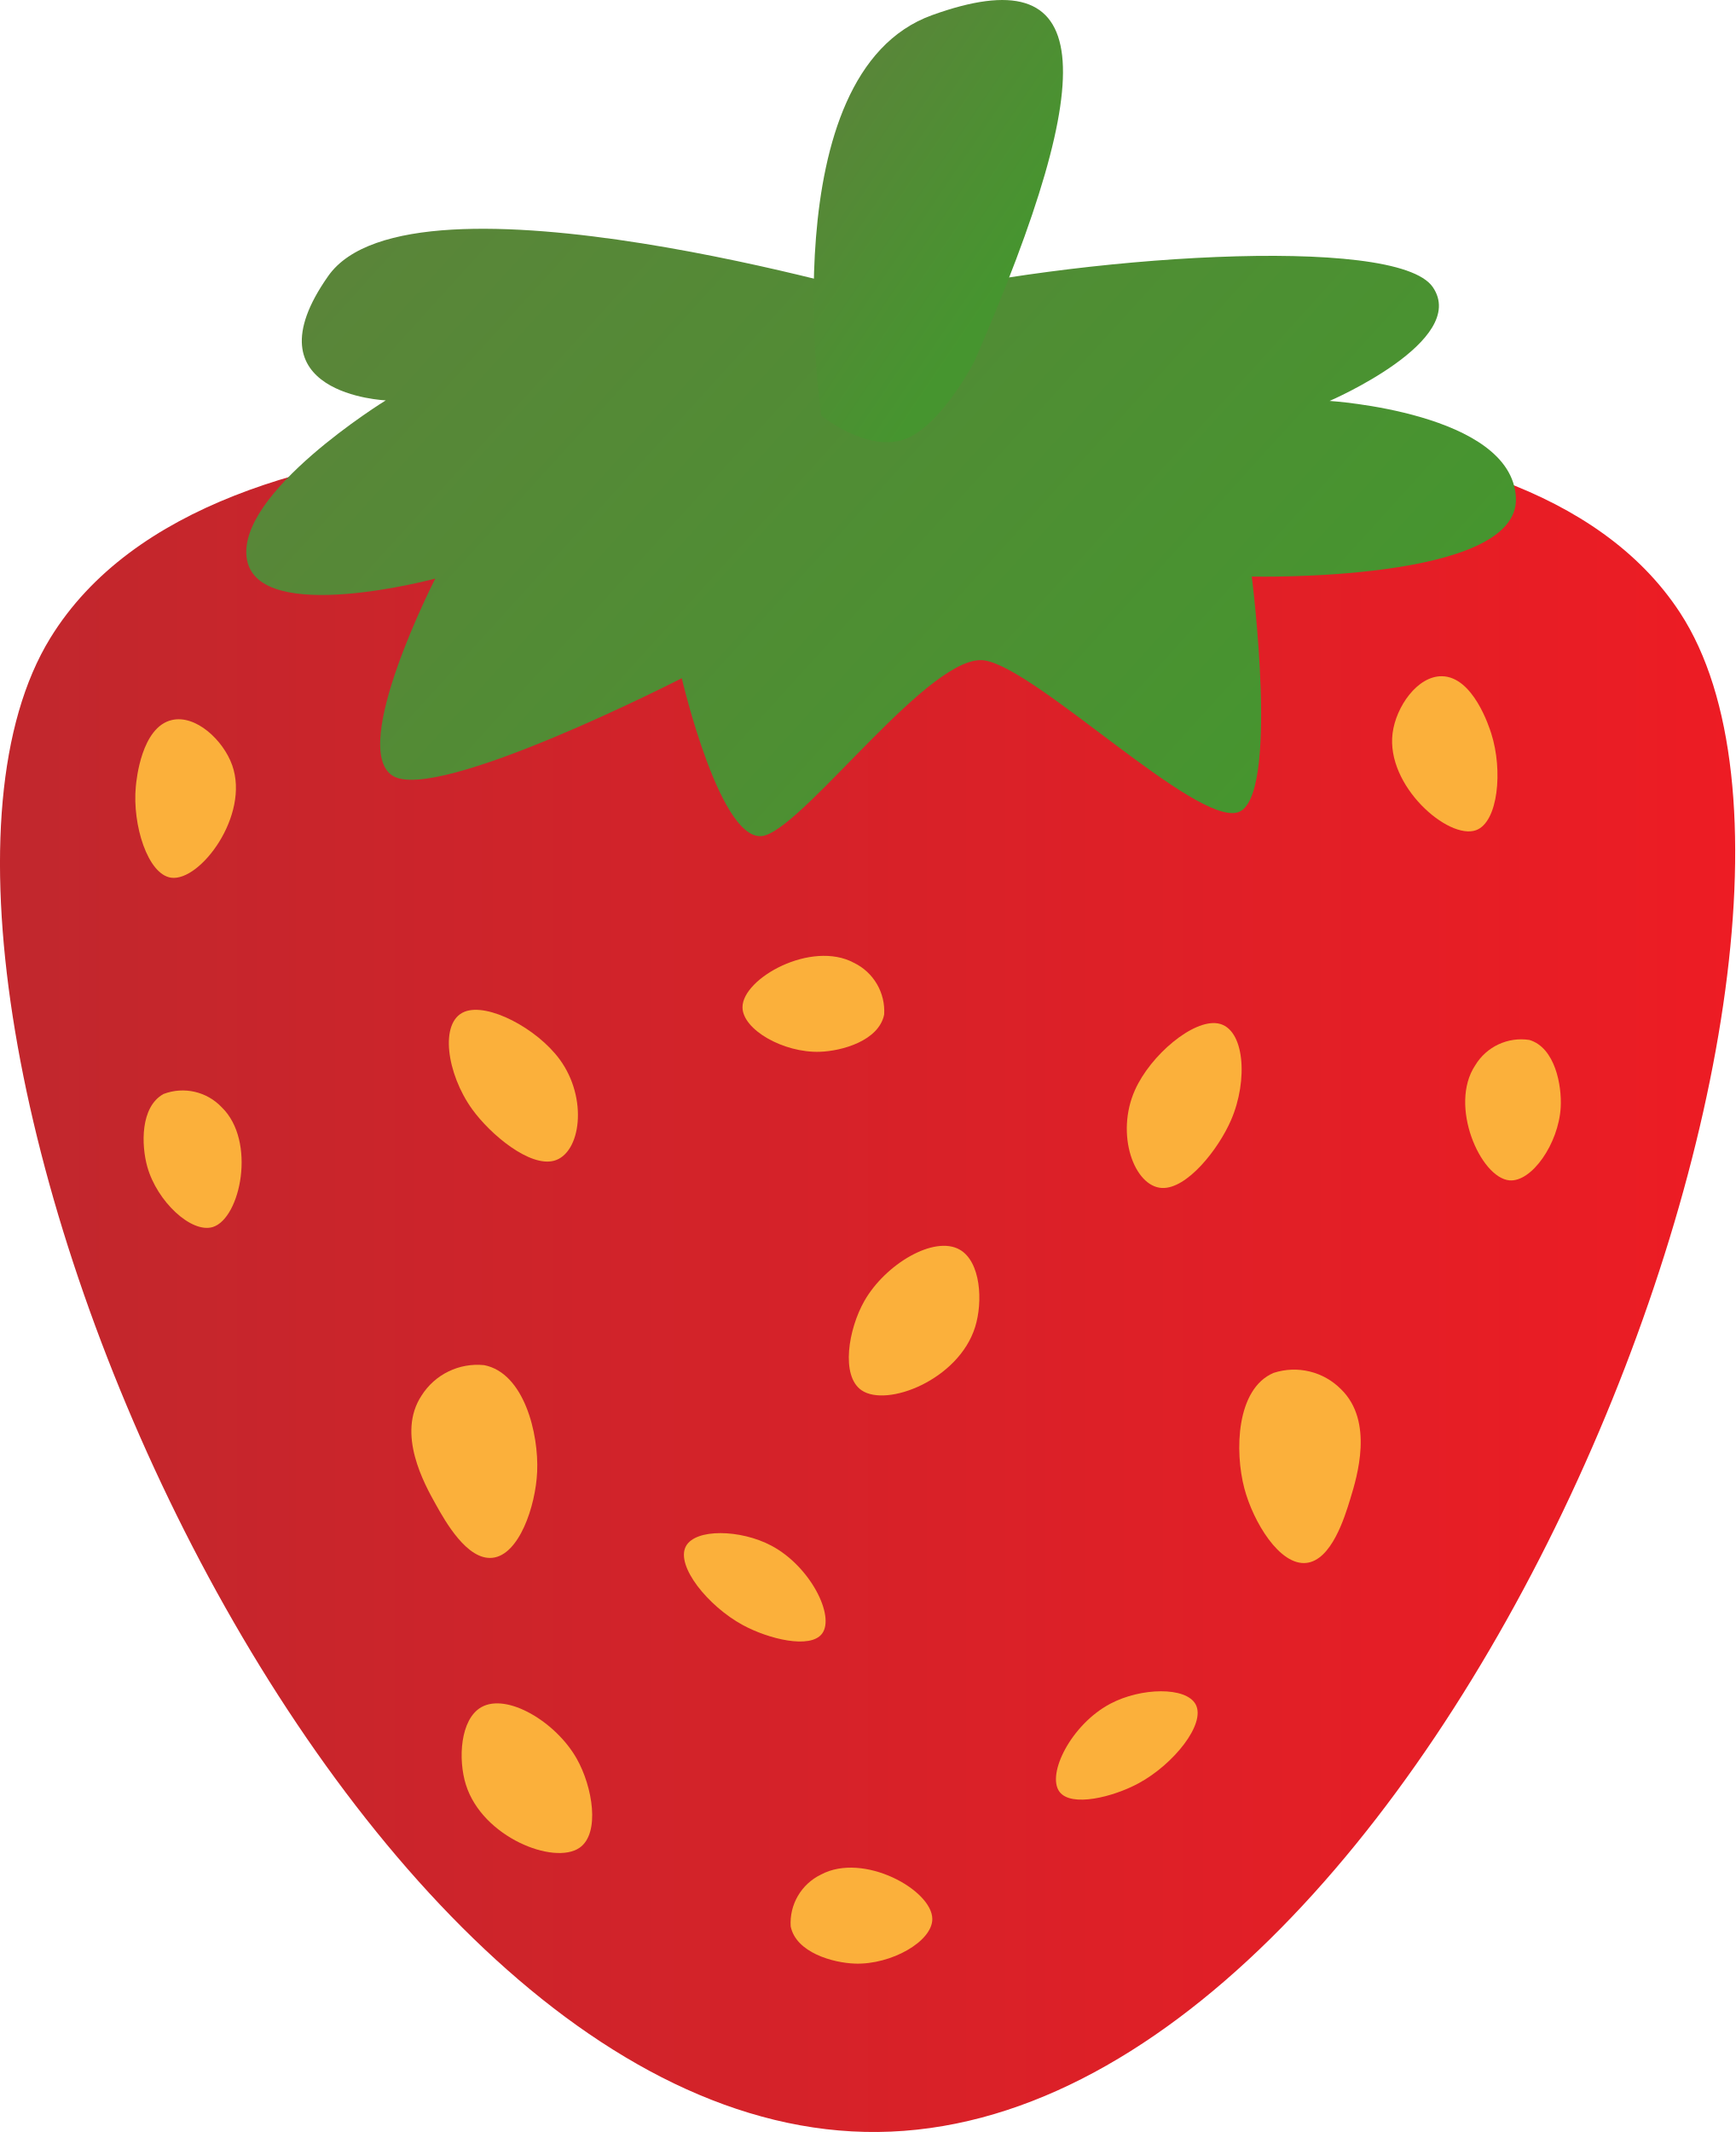
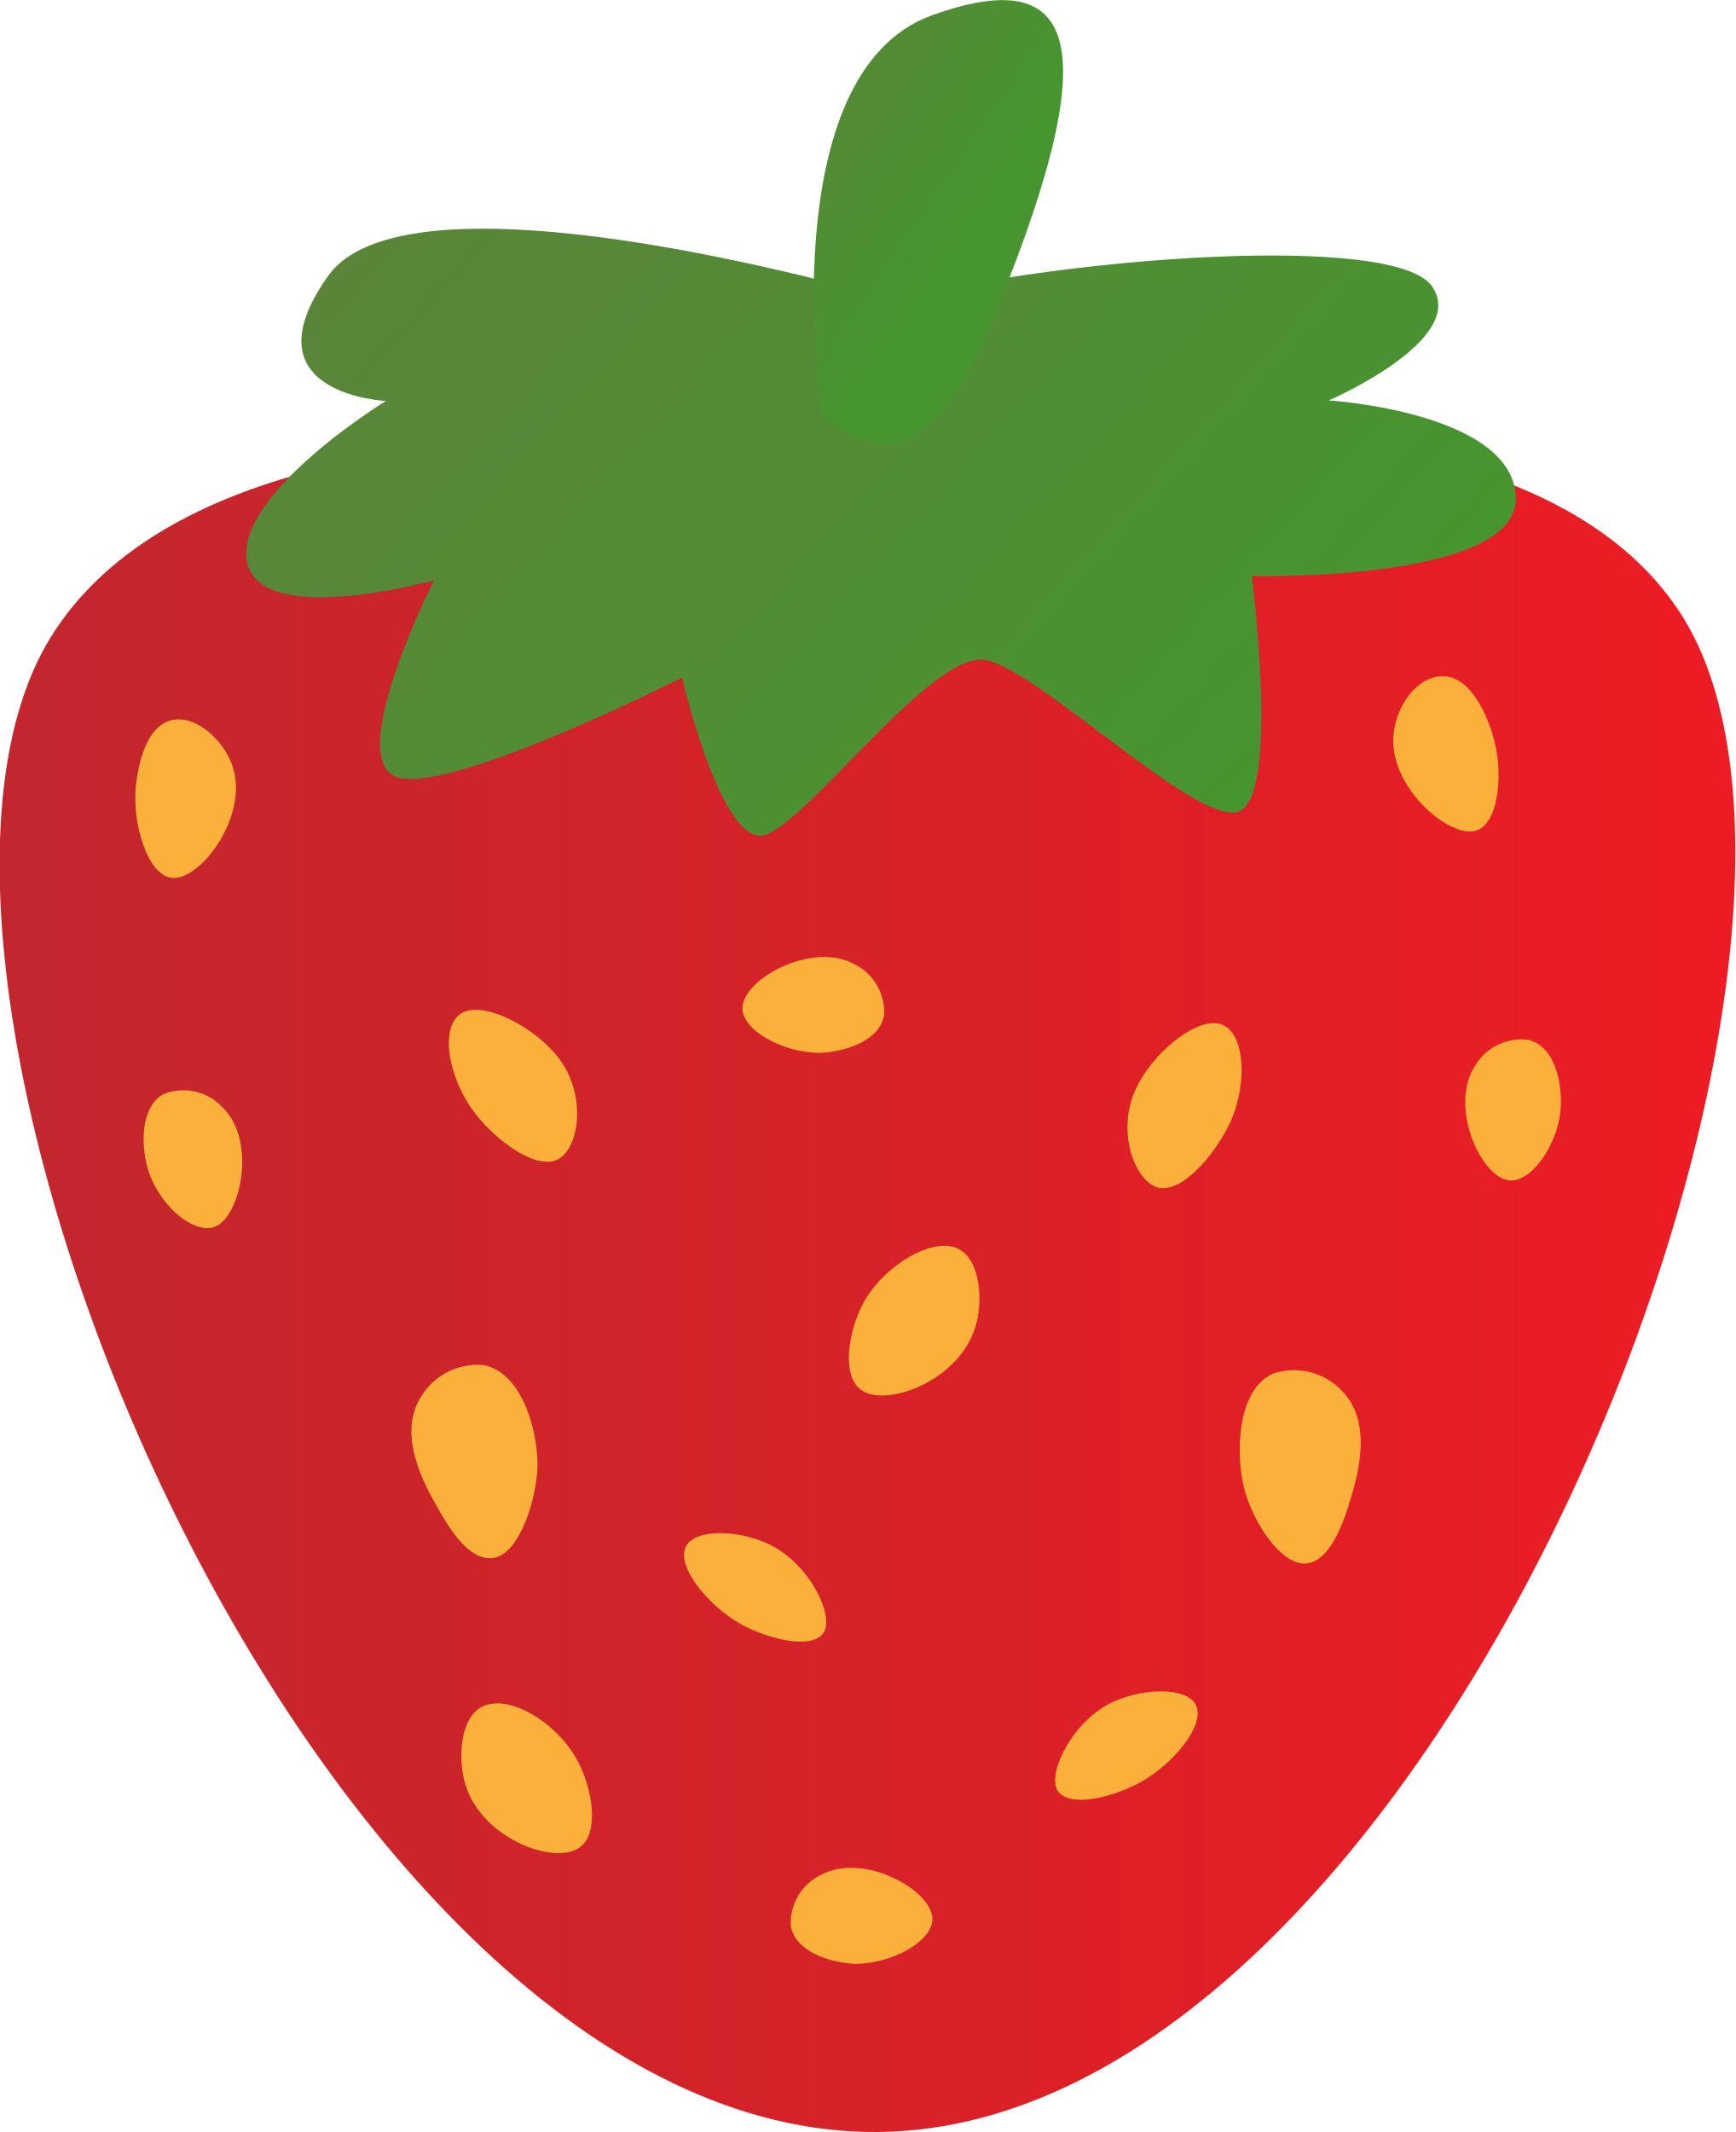
- <svg xmlns="http://www.w3.org/2000/svg" xmlns:xlink="http://www.w3.org/1999/xlink" width="64.93" height="79.765" viewBox="0 0 64.93 79.765">
+ <svg xmlns="http://www.w3.org/2000/svg" xmlns:xlink="http://www.w3.org/1999/xlink" width="64.93" height="79.76" viewBox="0 0 64.93 79.76">
  <defs>
-     <linearGradient id="a" y1="47.957" x2="64.93" y2="47.957" gradientUnits="userSpaceOnUse">
+     <style>
+       .cls-1 {
+         fill: url(#linear-gradient);
+       }
+ 
+       .cls-2 {
+         fill: url(#linear-gradient-2);
+       }
+ 
+       .cls-3 {
+         fill: url(#linear-gradient-3);
+       }
+ 
+       .cls-4 {
+         fill: #fbb03b;
+       }
+     </style>
+     <linearGradient id="linear-gradient" y1="47.96" x2="64.93" y2="47.96" gradientUnits="userSpaceOnUse">
      <stop offset="0" stop-color="#c1272d" />
      <stop offset="1" stop-color="#ed1c24" />
    </linearGradient>
-     <linearGradient id="b" x1="265.741" y1="2352.871" x2="304.672" y2="2352.871" gradientTransform="translate(1401.111 -1916.775) rotate(42.203)" gradientUnits="userSpaceOnUse">
+     <linearGradient id="linear-gradient-2" x1="310.2" y1="2468.08" x2="349.13" y2="2468.08" gradientTransform="translate(1445.57 -2031.98) rotate(42.2)" gradientUnits="userSpaceOnUse">
      <stop offset="0" stop-color="#5a8539" />
      <stop offset="1" stop-color="#46952f" />
    </linearGradient>
-     <linearGradient id="c" x1="90.485" y1="1714.356" x2="100.057" y2="1714.356" gradientTransform="matrix(0.829, 0.559, -0.711, 1.054, 1174.095, -1853.018)" xlink:href="#b" />
+     <linearGradient id="linear-gradient-3" x1="119.78" y1="1789.74" x2="129.35" y2="1789.74" gradientTransform="matrix(0.83, 0.56, -0.71, 1.05, 1203.39, -1948.88)" xlink:href="#linear-gradient-2" />
  </defs>
-   <g>
-     <path d="M32.659,17.076c4.306-.68,24.117-3.489,30.211,5.853C71.01,35.408,53.8,79.55,32.848,79.764c-20.8.213-38.83-43.088-30.967-55.891C8,13.914,29.143,16.593,32.659,17.076Z" fill="url(#a)" />
-     <path d="M33.437,11.217s-18.028-5.332-21.154-.892,2.153,4.654,2.153,4.654-5.644,3.473-5.195,5.958,7.047.71,7.047.71-3.238,6.319-1.6,7.373,10.824-3.646,10.824-3.646S27,31.781,28.638,31.253s6.241-6.881,8.219-6.542,7.894,6.184,9.47,5.678.514-8.818.514-8.818,10.04.237,9.884-2.953S49.754,15,49.754,15s5.231-2.254,3.861-4.258S40.115,9.583,33.437,11.217Z" fill="url(#b)" />
-     <path d="M30.734,15.555S28.82,2.751,34.877.567s6.395,1.906,1.587,12.948c0,0-1.278,2.491-2.668,2.938S30.734,15.555,30.734,15.555Z" fill="url(#c)" />
-     <path d="M18.008,63.873c-.788.452-.874,1.946-.574,2.9.618,1.968,3.3,3.016,4.251,2.359.783-.539.491-2.288-.107-3.339C20.8,64.419,18.967,63.324,18.008,63.873Z" fill="#fbb03b" />
-     <path d="M29.587,72.072c.2.982,1.585,1.366,2.409,1.393,1.359.044,2.891-.831,2.891-1.667,0-1.086-2.579-2.518-4.169-1.663A2.012,2.012,0,0,0,29.587,72.072Z" fill="#fbb03b" />
-     <path d="M6.118,40.93c-.877.486-.829,1.922-.608,2.716.365,1.31,1.658,2.51,2.456,2.26C9,45.581,9.6,42.692,8.3,41.43A2.01,2.01,0,0,0,6.118,40.93Z" fill="#fbb03b" />
-     <path d="M25.666,57.851c-.39.73.826,2.24,2.128,2.947.96.522,2.528.91,2.968.321.491-.657-.439-2.519-1.9-3.292C27.706,57.215,26.023,57.182,25.666,57.851Z" fill="#fbb03b" />
-     <path d="M17.379,37.854c-.946.385-.662,2.32.283,3.637.7.973,2.164,2.176,3.066,1.937,1.008-.268,1.288-2.334.213-3.795C20.09,38.475,18.246,37.5,17.379,37.854Z" fill="#fbb03b" />
-     <path d="M15.776,52.21c-.947,1.432.106,3.316.534,4.08.349.625,1.169,2.09,2.113,1.993,1-.1,1.619-1.925,1.677-3.215.065-1.433-.488-3.7-1.983-3.994A2.474,2.474,0,0,0,15.776,52.21Z" fill="#fbb03b" />
-     <path d="M6.428,26.939c-1.136.266-1.323,2.241-1.346,2.489-.136,1.435.449,3.291,1.324,3.41,1.086.148,2.947-2.334,2.283-4.207C8.357,27.693,7.326,26.728,6.428,26.939Z" fill="#fbb03b" />
-     <path d="M35.914,46.754c.788.451.874,1.945.573,2.9-.617,1.968-3.3,3.015-4.25,2.359-.783-.54-.491-2.289.107-3.339C33.126,47.3,34.955,46.205,35.914,46.754Z" fill="#fbb03b" />
-     <path d="M33.085,37.958c-.2.982-1.585,1.367-2.409,1.393-1.36.044-2.892-.83-2.892-1.667,0-1.086,2.579-2.518,4.17-1.662A2.01,2.01,0,0,1,33.085,37.958Z" fill="#fbb03b" />
-     <path d="M57.23,38.908c.96.288,1.218,1.7,1.171,2.524-.079,1.358-1.088,2.805-1.922,2.729-1.081-.1-2.275-2.8-1.279-4.3A2.008,2.008,0,0,1,57.23,38.908Z" fill="#fbb03b" />
-     <path d="M44.742,63.768c.389.729-.827,2.24-2.128,2.946-.961.522-2.529.91-2.968.322-.492-.658.439-2.52,1.9-3.293C42.7,63.131,44.384,63.1,44.742,63.768Z" fill="#fbb03b" />
-     <path d="M45.574,38.289c1.006.175,1.138,2.127.493,3.614-.475,1.1-1.652,2.586-2.584,2.543-1.042-.048-1.754-2.007-1.013-3.664C43.056,39.471,44.651,38.128,45.574,38.289Z" fill="#fbb03b" />
-     <path d="M50.184,51.979c1.229,1.2.6,3.263.343,4.1-.209.684-.7,2.291-1.642,2.395-1,.112-1.99-1.537-2.321-2.786-.367-1.386-.309-3.724,1.091-4.323A2.471,2.471,0,0,1,50.184,51.979Z" fill="#fbb03b" />
-     <path d="M53.96,25.3c1.167.019,1.769,1.909,1.844,2.147.438,1.374.259,3.311-.571,3.613-1.03.375-3.375-1.656-3.123-3.627C52.236,26.445,53.038,25.285,53.96,25.3Z" fill="#fbb03b" />
+   <g id="Layer_2" data-name="Layer 2">
+     <g id="Layer_1-2" data-name="Layer 1">
+       <g>
+         <path class="cls-1" d="M32.66,17.08c4.31-.68,24.12-3.49,30.21,5.85,8.14,12.48-9.07,56.62-30,56.83S-6,36.68,1.88,23.87C8,13.91,29.14,16.59,32.66,17.08Z" />
+         <path class="cls-2" d="M33.44,11.22s-18-5.34-21.16-.9S14.44,15,14.44,15s-5.65,3.47-5.2,6,7,.71,7,.71S13.05,28,14.69,29s10.83-3.65,10.83-3.65,1.48,6.41,3.12,5.88,6.24-6.88,8.22-6.54,7.89,6.19,9.47,5.68.51-8.82.51-8.82,10,.24,9.88-2.95-7-3.62-7-3.62,5.23-2.26,3.87-4.26S40.11,9.58,33.44,11.22Z" />
+         <path class="cls-3" d="M30.73,15.56S28.82,2.75,34.88.57s6.39,1.9,1.58,13c0,0-1.27,2.49-2.66,2.93S30.73,15.56,30.73,15.56Z" />
+         <path class="cls-4" d="M18,63.87c-.79.45-.88,1.95-.58,2.91.62,2,3.3,3,4.25,2.35.79-.53.5-2.28-.1-3.33C20.8,64.42,19,63.32,18,63.87Z" />
+         <path class="cls-4" d="M29.59,72.07c.2,1,1.58,1.37,2.41,1.4,1.36,0,2.89-.84,2.89-1.67,0-1.09-2.58-2.52-4.17-1.66A2,2,0,0,0,29.59,72.07Z" />
+         <path class="cls-4" d="M6.12,40.93c-.88.49-.83,1.92-.61,2.72C5.87,45,7.17,46.16,8,45.91c1-.33,1.63-3.22.33-4.48A2,2,0,0,0,6.12,40.93Z" />
+         <path class="cls-4" d="M25.67,57.85c-.39.73.82,2.24,2.12,2.95,1,.52,2.53.91,3,.32s-.44-2.52-1.9-3.29C27.71,57.21,26,57.18,25.67,57.85Z" />
+         <path class="cls-4" d="M17.38,37.85c-.95.39-.66,2.32.28,3.64.7,1,2.17,2.18,3.07,1.94s1.29-2.34.21-3.8C20.09,38.48,18.25,37.5,17.38,37.85Z" />
+         <path class="cls-4" d="M15.78,52.21c-.95,1.43.1,3.32.53,4.08s1.17,2.09,2.11,2S20,56.36,20.1,55.07s-.49-3.71-2-4A2.47,2.47,0,0,0,15.78,52.21Z" />
+         <path class="cls-4" d="M6.43,26.94c-1.14.26-1.32,2.24-1.35,2.49-.13,1.43.45,3.29,1.33,3.41,1.08.15,2.94-2.34,2.28-4.21C8.36,27.69,7.33,26.73,6.43,26.94Z" />
+         <path class="cls-4" d="M35.91,46.75c.79.45.88,2,.58,2.91-.62,2-3.3,3-4.25,2.35-.79-.53-.49-2.28.1-3.33C33.13,47.3,35,46.2,35.91,46.75Z" />
+         <path class="cls-4" d="M33.08,38c-.2,1-1.58,1.36-2.4,1.39-1.36,0-2.9-.83-2.9-1.67,0-1.08,2.58-2.51,4.17-1.66A2,2,0,0,1,33.08,38Z" />
+         <path class="cls-4" d="M57.23,38.91c1,.29,1.22,1.7,1.17,2.52-.08,1.36-1.09,2.81-1.92,2.73-1.08-.1-2.28-2.79-1.28-4.3A2,2,0,0,1,57.23,38.91Z" />
+         <path class="cls-4" d="M44.74,63.77c.39.73-.82,2.24-2.13,2.94-1,.53-2.52.91-3,.33s.43-2.52,1.89-3.3C42.7,63.13,44.38,63.1,44.74,63.77Z" />
+         <path class="cls-4" d="M45.57,38.29c1,.17,1.14,2.13.5,3.61-.48,1.1-1.66,2.59-2.59,2.55s-1.75-2-1-3.67C43.06,39.47,44.65,38.13,45.57,38.29Z" />
+         <path class="cls-4" d="M50.18,52c1.23,1.2.6,3.26.35,4.1-.21.68-.7,2.29-1.64,2.39s-2-1.53-2.33-2.78-.3-3.73,1.09-4.33A2.47,2.47,0,0,1,50.18,52Z" />
+         <path class="cls-4" d="M54,25.3c1.17,0,1.77,1.91,1.84,2.15.44,1.37.26,3.31-.57,3.61-1,.38-3.37-1.66-3.12-3.63C52.24,26.45,53,25.28,54,25.3Z" />
+       </g>
+     </g>
  </g>
</svg>
